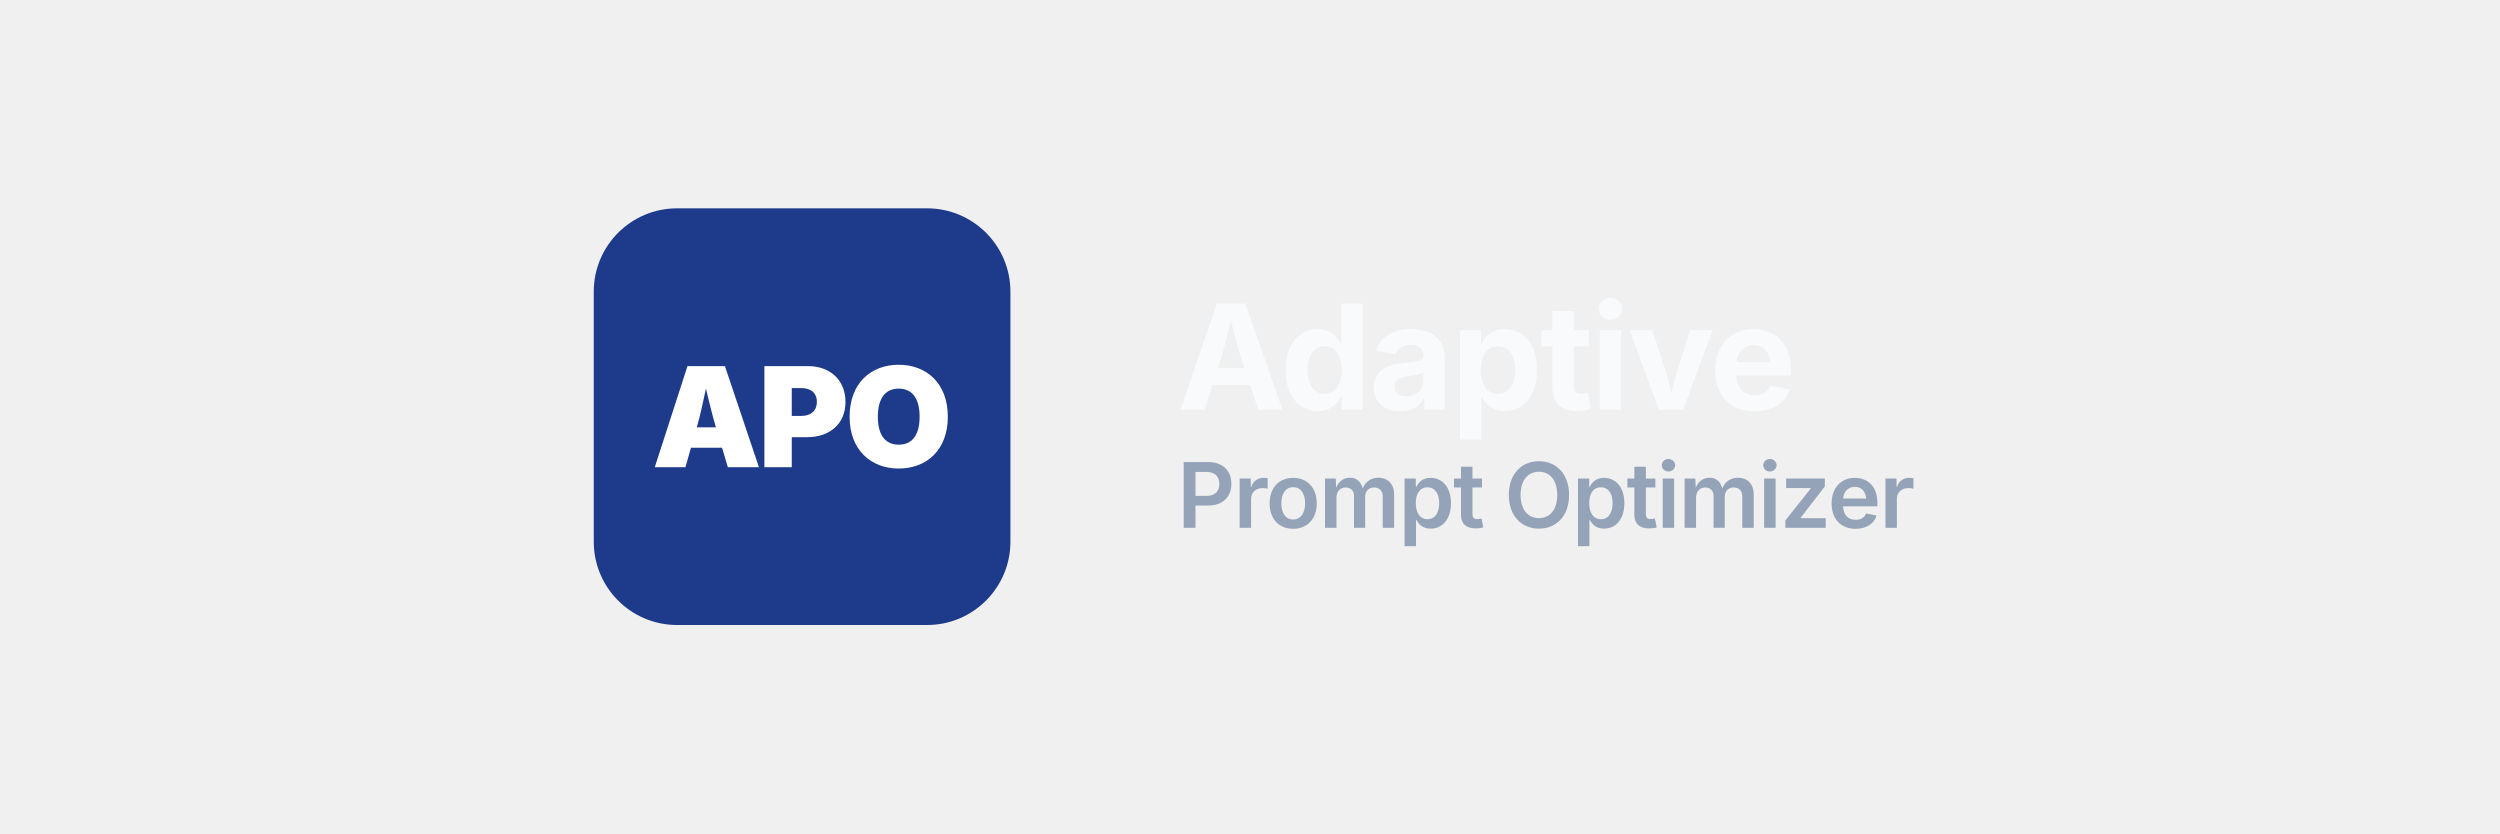
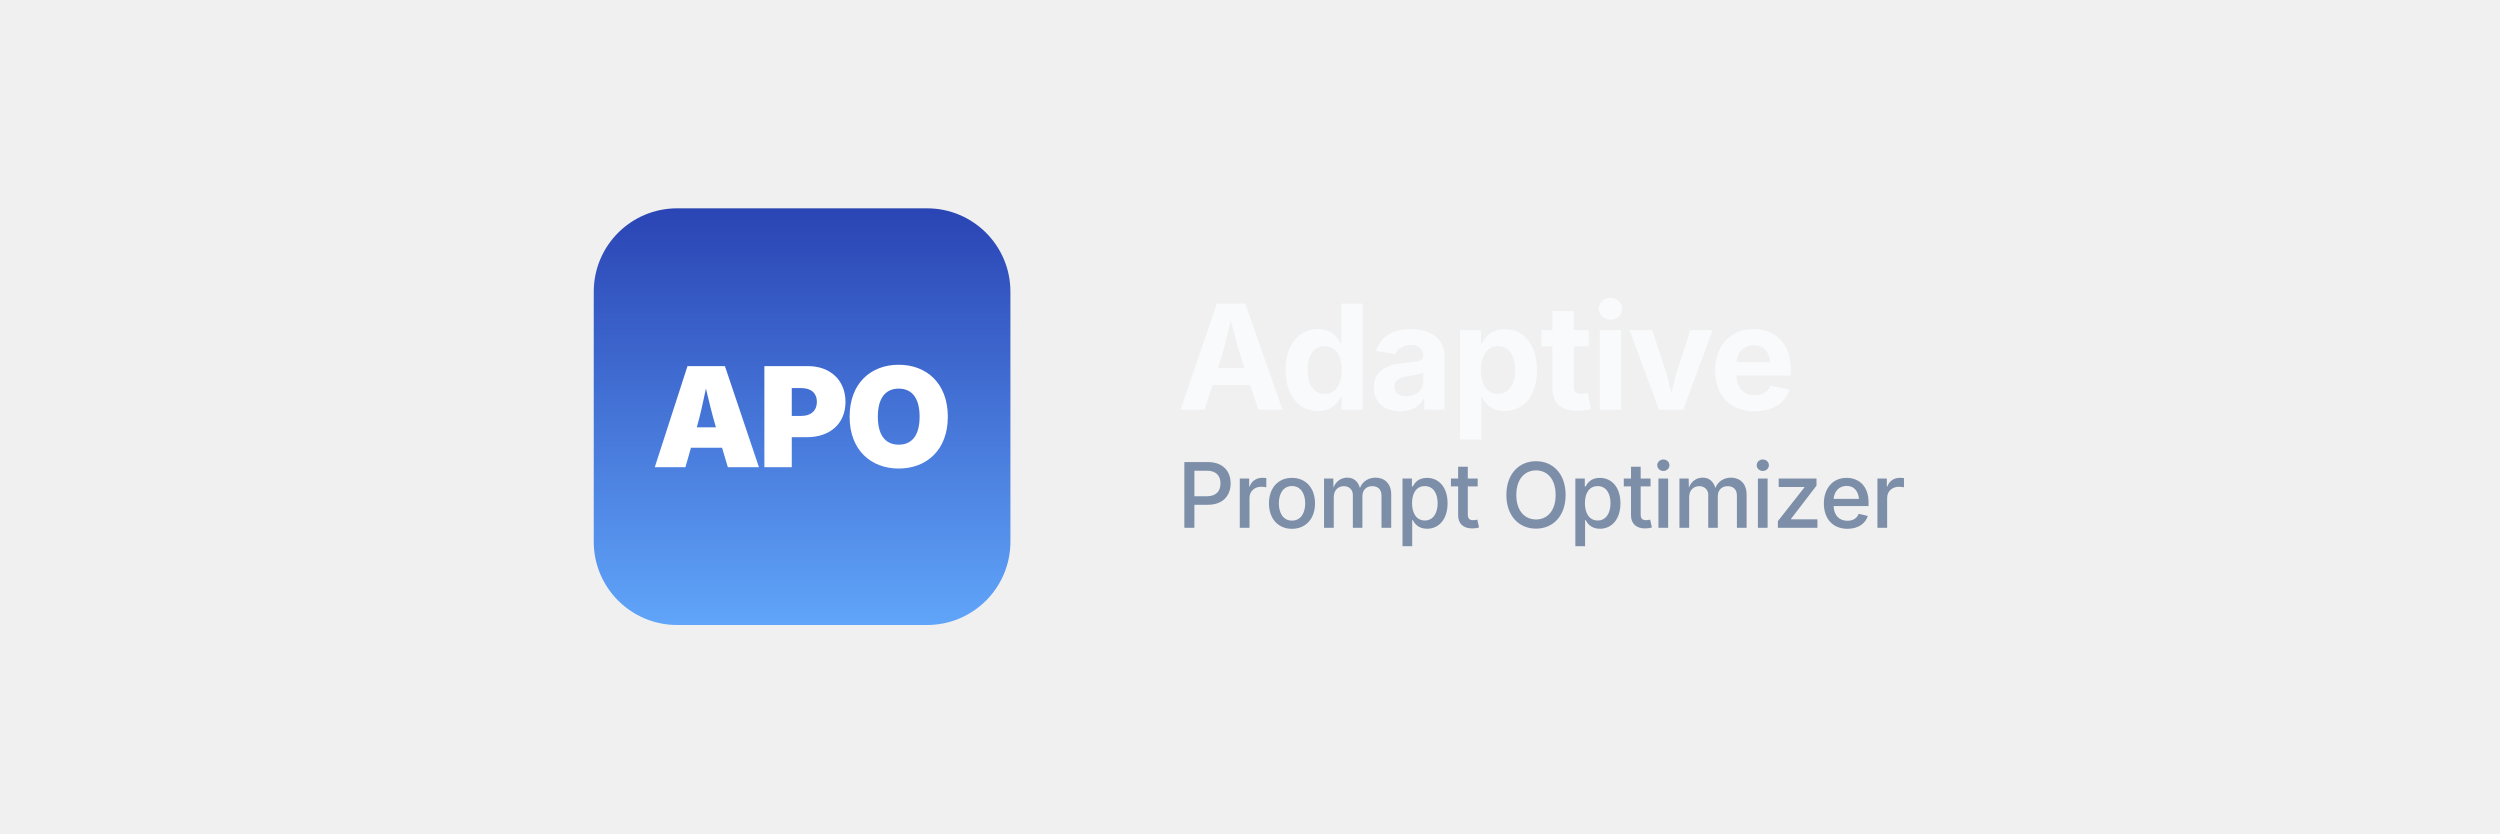
<svg xmlns="http://www.w3.org/2000/svg" viewBox="0 0 720 240" width="100%" height="auto" preserveAspectRatio="xMidYMid meet">
  <g transform="translate(360,120)" text-rendering="geometricPrecision">
-     <rect x="-189" y="-60" width="120" height="120" rx="24" fill="#1E3A8A" />
+     <rect x="-189" y="-60" width="120" height="120" rx="24" fill="url(#gradDark)" />
+     <defs>
+       <linearGradient id="gradDark" x1="0" y1="0" x2="0" y2="1">
+         <stop offset="0%" stop-color="#2A44B4" />
+         <stop offset="100%" stop-color="#60A5FA" />
+       </linearGradient>
+     </defs>
    <text x="-129" y="0" text-anchor="middle" dominant-baseline="central" font-family="Inter, -apple-system, system-ui, sans-serif" font-weight="900" font-size="40" letter-spacing="-1.2" fill="#FFFFFF">APO</text>
    <g transform="translate(-21,6)">
      <text x="0" y="-8" font-family="Inter, -apple-system, system-ui, sans-serif" font-weight="700" font-size="42" letter-spacing="-0.8" fill="#F8FAFC">Adaptive</text>
-       <text x="0" y="26" font-family="Inter, -apple-system, system-ui, sans-serif" font-weight="600" font-size="26" letter-spacing="-0.5" fill="#94A3B8">Prompt Optimizer</text>
+       <text x="0" y="26" font-family="Inter, -apple-system, system-ui, sans-serif" font-weight="500" font-size="26" letter-spacing="-0.5" fill="#7C8EA8">Prompt Optimizer</text>
    </g>
  </g>
</svg>
